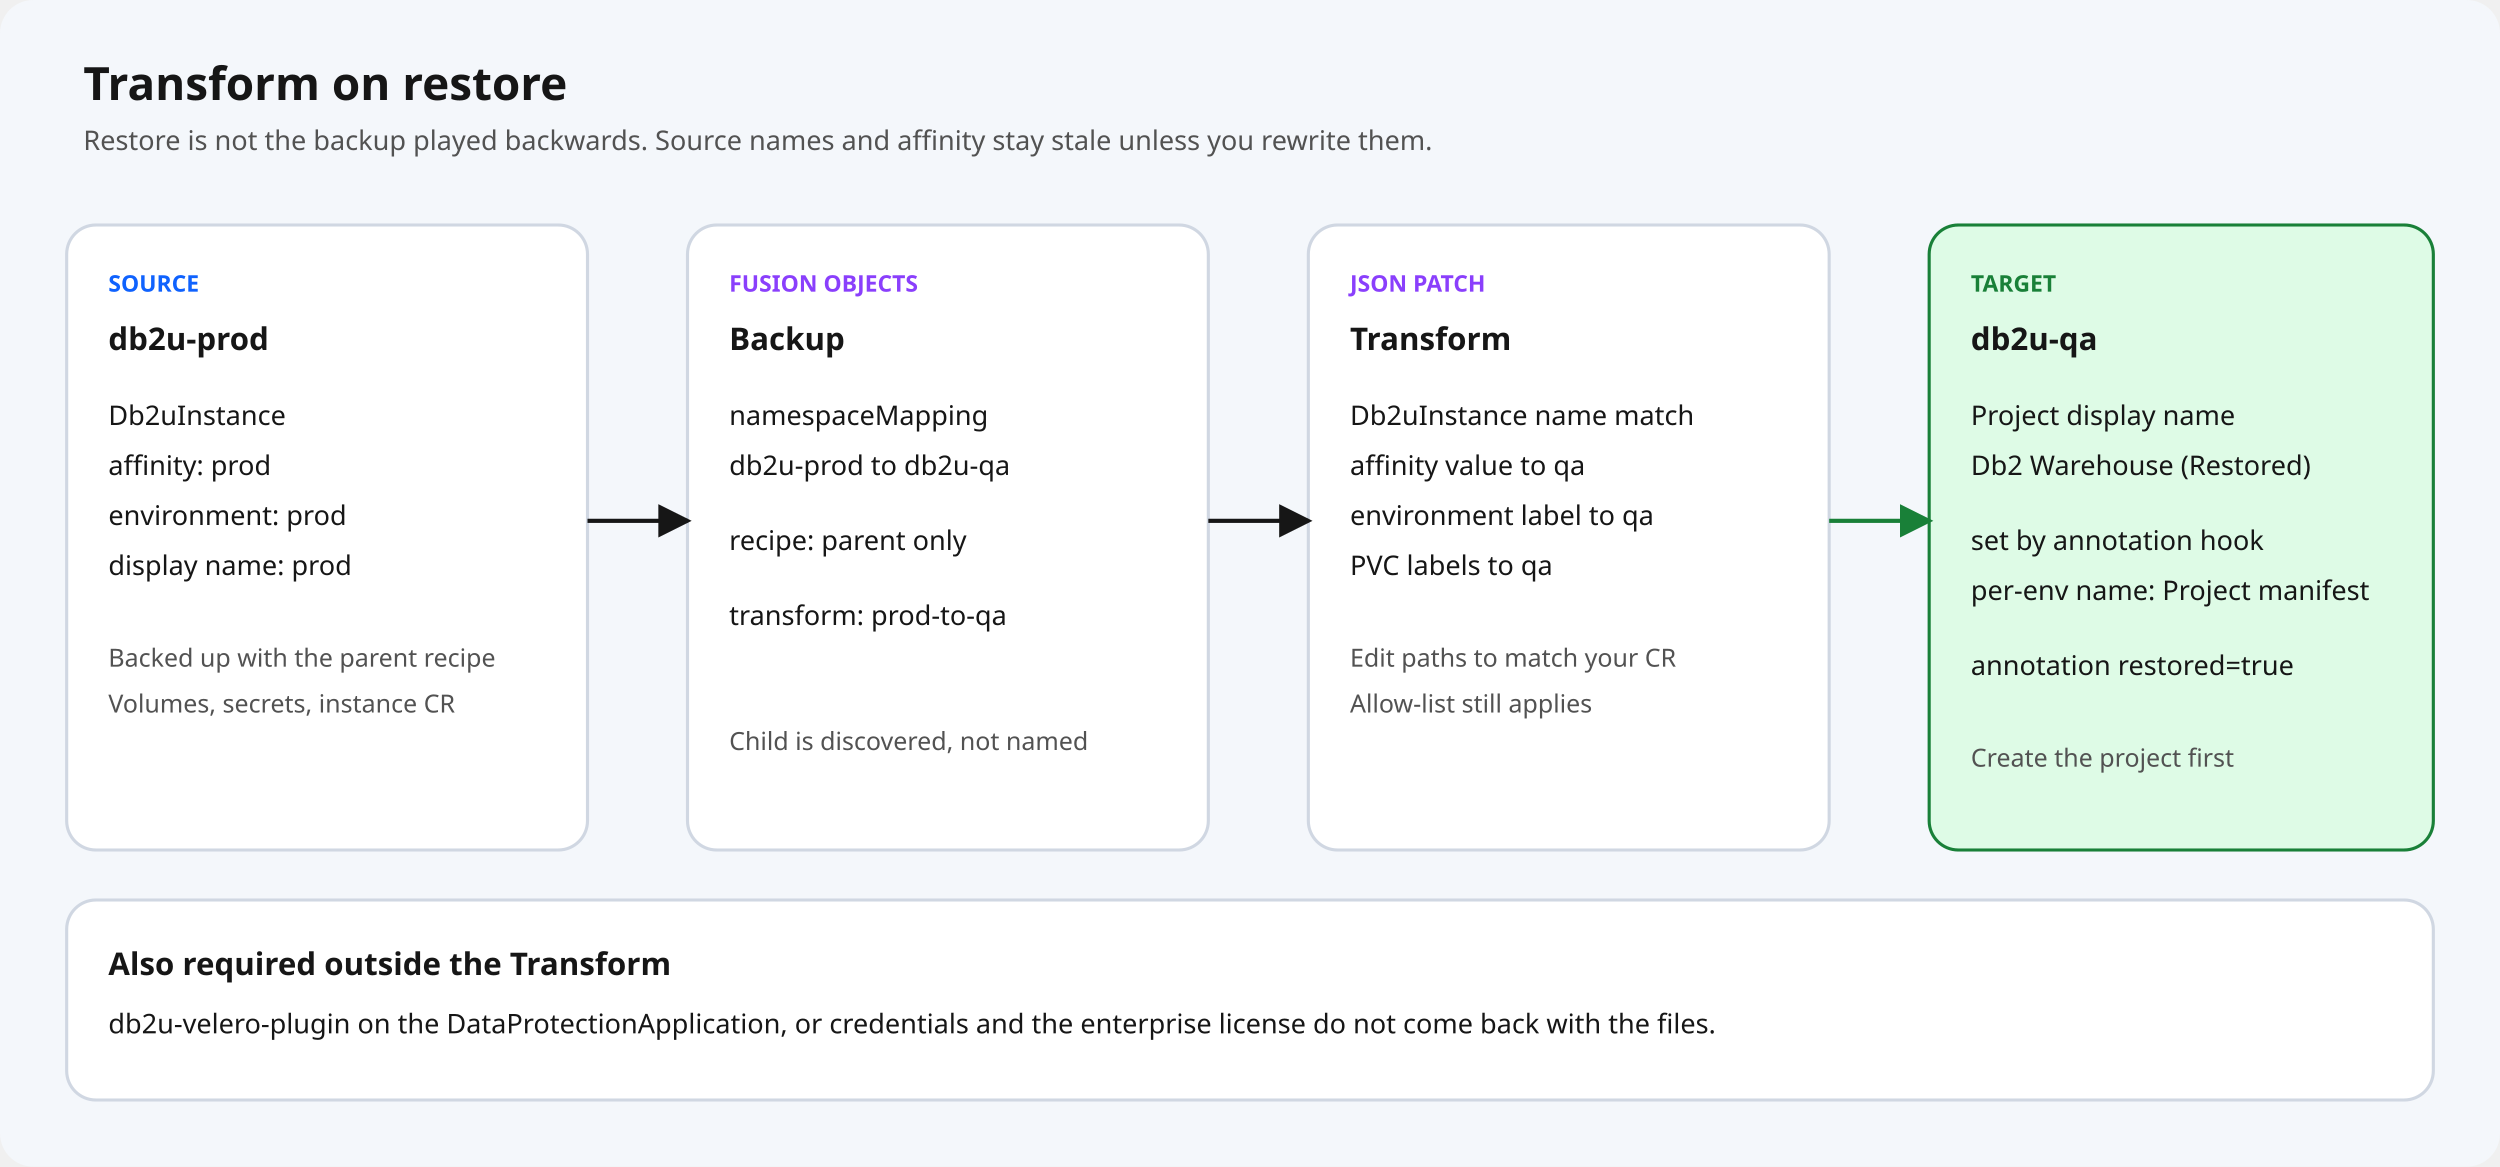
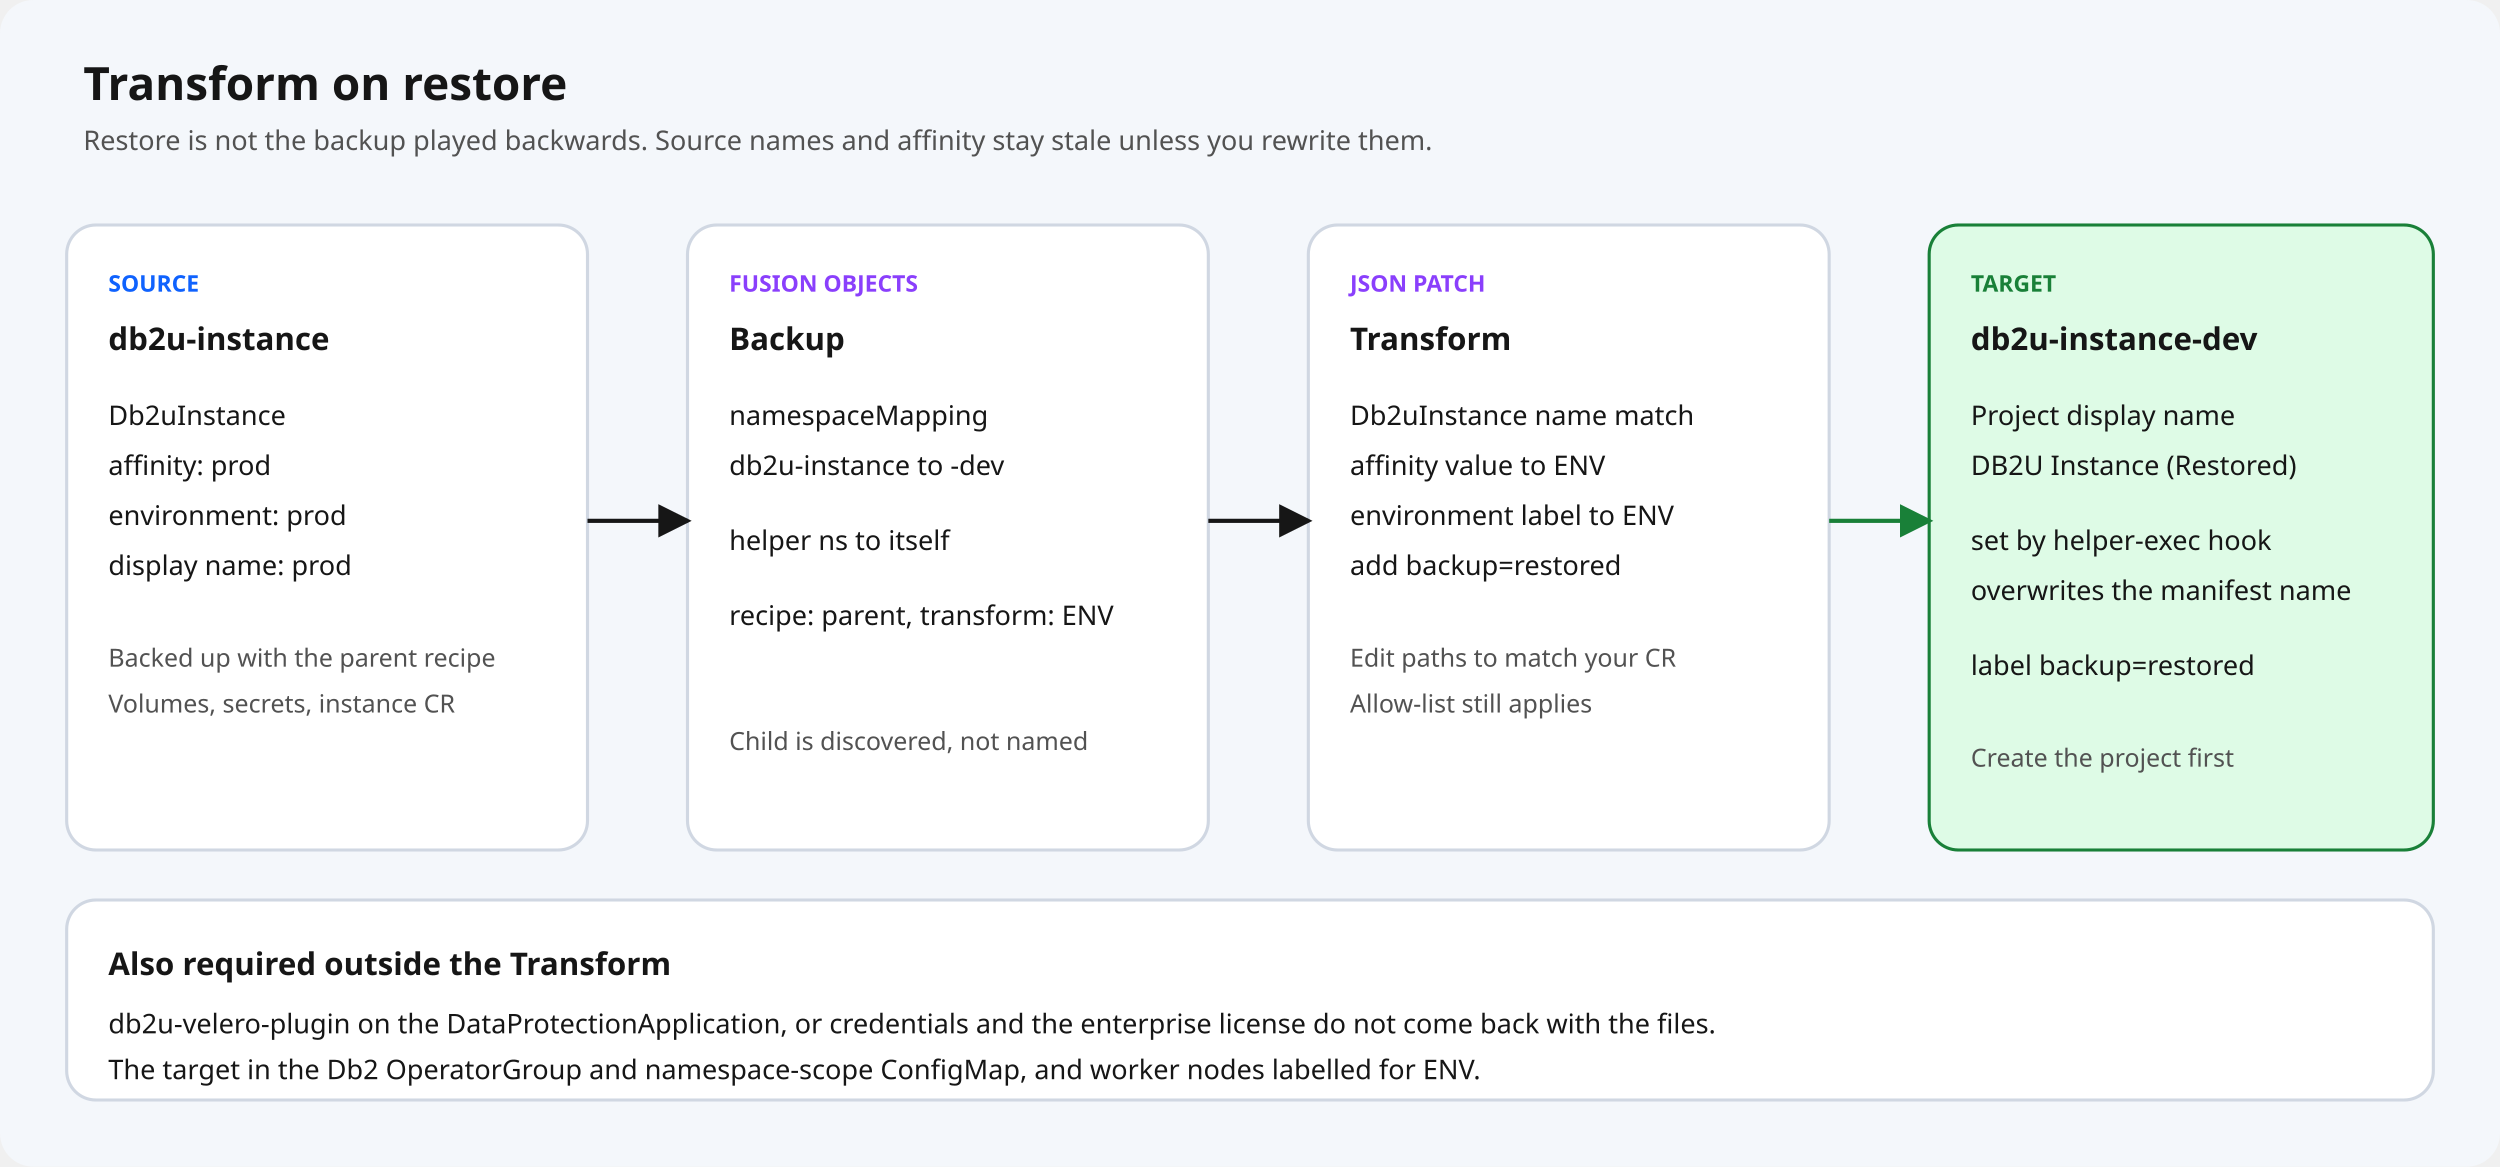
<svg xmlns="http://www.w3.org/2000/svg" viewBox="0 0 1200 560" role="img">
  <rect width="1200" height="560" rx="16" fill="#f4f7fb" />
  <text x="40" y="48" fill="#161616" font-family="system-ui, Segoe UI, sans-serif" font-size="22" font-weight="600">Transform on restore</text>
  <text x="40" y="72" fill="#525252" font-family="system-ui, Segoe UI, sans-serif" font-size="13">Restore is not the backup played backwards. Source names and affinity stay stale unless you rewrite them.</text>
  <rect x="32" y="108" width="250" height="300" rx="14" fill="#ffffff" stroke="#d0d7e2" stroke-width="1.5" />
  <text x="52" y="140" fill="#0f62fe" font-family="system-ui, Segoe UI, sans-serif" font-size="11" font-weight="600">SOURCE</text>
-   <text x="52" y="168" fill="#161616" font-family="system-ui, Segoe UI, sans-serif" font-size="15" font-weight="600">db2u-prod</text>
+   <text x="52" y="168" fill="#161616" font-family="system-ui, Segoe UI, sans-serif" font-size="15" font-weight="600">db2u-instance</text>
  <text x="52" y="204" fill="#161616" font-family="system-ui, Segoe UI, sans-serif" font-size="13">Db2uInstance</text>
  <text x="52" y="228" fill="#161616" font-family="system-ui, Segoe UI, sans-serif" font-size="13">affinity: prod</text>
  <text x="52" y="252" fill="#161616" font-family="system-ui, Segoe UI, sans-serif" font-size="13">environment: prod</text>
  <text x="52" y="276" fill="#161616" font-family="system-ui, Segoe UI, sans-serif" font-size="13">display name: prod</text>
  <text x="52" y="320" fill="#525252" font-family="system-ui, Segoe UI, sans-serif" font-size="12" font-weight="500">Backed up with the parent recipe</text>
  <text x="52" y="342" fill="#525252" font-family="system-ui, Segoe UI, sans-serif" font-size="12" font-weight="500">Volumes, secrets, instance CR</text>
  <rect x="330" y="108" width="250" height="300" rx="14" fill="#ffffff" stroke="#d0d7e2" stroke-width="1.5" />
  <text x="350" y="140" fill="#8a3ffc" font-family="system-ui, Segoe UI, sans-serif" font-size="11" font-weight="600">FUSION OBJECTS</text>
  <text x="350" y="168" fill="#161616" font-family="system-ui, Segoe UI, sans-serif" font-size="15" font-weight="600">Backup</text>
  <text x="350" y="204" fill="#161616" font-family="system-ui, Segoe UI, sans-serif" font-size="13">namespaceMapping</text>
-   <text x="350" y="228" fill="#161616" font-family="system-ui, Segoe UI, sans-serif" font-size="13">db2u-prod to db2u-qa</text>
-   <text x="350" y="264" fill="#161616" font-family="system-ui, Segoe UI, sans-serif" font-size="13">recipe: parent only</text>
-   <text x="350" y="300" fill="#161616" font-family="system-ui, Segoe UI, sans-serif" font-size="13">transform: prod-to-qa</text>
+   <text x="350" y="228" fill="#161616" font-family="system-ui, Segoe UI, sans-serif" font-size="13">db2u-instance to -dev</text>
+   <text x="350" y="264" fill="#161616" font-family="system-ui, Segoe UI, sans-serif" font-size="13">helper ns to itself</text>
+   <text x="350" y="300" fill="#161616" font-family="system-ui, Segoe UI, sans-serif" font-size="13">recipe: parent, transform: ENV</text>
  <text x="350" y="360" fill="#525252" font-family="system-ui, Segoe UI, sans-serif" font-size="12" font-weight="500">Child is discovered, not named</text>
  <rect x="628" y="108" width="250" height="300" rx="14" fill="#ffffff" stroke="#d0d7e2" stroke-width="1.5" />
  <text x="648" y="140" fill="#8a3ffc" font-family="system-ui, Segoe UI, sans-serif" font-size="11" font-weight="600">JSON PATCH</text>
  <text x="648" y="168" fill="#161616" font-family="system-ui, Segoe UI, sans-serif" font-size="15" font-weight="600">Transform</text>
  <text x="648" y="204" fill="#161616" font-family="system-ui, Segoe UI, sans-serif" font-size="13">Db2uInstance name match</text>
-   <text x="648" y="228" fill="#161616" font-family="system-ui, Segoe UI, sans-serif" font-size="13">affinity value to qa</text>
-   <text x="648" y="252" fill="#161616" font-family="system-ui, Segoe UI, sans-serif" font-size="13">environment label to qa</text>
-   <text x="648" y="276" fill="#161616" font-family="system-ui, Segoe UI, sans-serif" font-size="13">PVC labels to qa</text>
+   <text x="648" y="228" fill="#161616" font-family="system-ui, Segoe UI, sans-serif" font-size="13">affinity value to ENV</text>
+   <text x="648" y="252" fill="#161616" font-family="system-ui, Segoe UI, sans-serif" font-size="13">environment label to ENV</text>
+   <text x="648" y="276" fill="#161616" font-family="system-ui, Segoe UI, sans-serif" font-size="13">add backup=restored</text>
  <text x="648" y="320" fill="#525252" font-family="system-ui, Segoe UI, sans-serif" font-size="12" font-weight="500">Edit paths to match your CR</text>
  <text x="648" y="342" fill="#525252" font-family="system-ui, Segoe UI, sans-serif" font-size="12" font-weight="500">Allow-list still applies</text>
  <rect x="926" y="108" width="242" height="300" rx="14" fill="#defbe6" stroke="#198038" stroke-width="1.5" />
  <text x="946" y="140" fill="#198038" font-family="system-ui, Segoe UI, sans-serif" font-size="11" font-weight="600">TARGET</text>
-   <text x="946" y="168" fill="#161616" font-family="system-ui, Segoe UI, sans-serif" font-size="15" font-weight="600">db2u-qa</text>
+   <text x="946" y="168" fill="#161616" font-family="system-ui, Segoe UI, sans-serif" font-size="15" font-weight="600">db2u-instance-dev</text>
  <text x="946" y="204" fill="#161616" font-family="system-ui, Segoe UI, sans-serif" font-size="13">Project display name</text>
-   <text x="946" y="228" fill="#161616" font-family="system-ui, Segoe UI, sans-serif" font-size="13">Db2 Warehouse (Restored)</text>
-   <text x="946" y="264" fill="#161616" font-family="system-ui, Segoe UI, sans-serif" font-size="13">set by annotation hook</text>
-   <text x="946" y="288" fill="#161616" font-family="system-ui, Segoe UI, sans-serif" font-size="13">per-env name: Project manifest</text>
-   <text x="946" y="324" fill="#161616" font-family="system-ui, Segoe UI, sans-serif" font-size="13">annotation restored=true</text>
+   <text x="946" y="228" fill="#161616" font-family="system-ui, Segoe UI, sans-serif" font-size="13">DB2U Instance (Restored)</text>
+   <text x="946" y="264" fill="#161616" font-family="system-ui, Segoe UI, sans-serif" font-size="13">set by helper-exec hook</text>
+   <text x="946" y="288" fill="#161616" font-family="system-ui, Segoe UI, sans-serif" font-size="13">overwrites the manifest name</text>
+   <text x="946" y="324" fill="#161616" font-family="system-ui, Segoe UI, sans-serif" font-size="13">label backup=restored</text>
  <text x="946" y="368" fill="#525252" font-family="system-ui, Segoe UI, sans-serif" font-size="12" font-weight="500">Create the project first</text>
  <path d="M282 250 H330" stroke="#161616" stroke-width="2" fill="none" marker-end="url(#arrowDark)" />
  <path d="M580 250 H628" stroke="#161616" stroke-width="2" fill="none" marker-end="url(#arrowDark)" />
  <path d="M878 250 H926" stroke="#198038" stroke-width="2" fill="none" marker-end="url(#arrowGreen)" />
  <rect x="32" y="432" width="1136" height="96" rx="14" fill="#ffffff" stroke="#d0d7e2" stroke-width="1.5" />
  <text x="52" y="468" fill="#161616" font-family="system-ui, Segoe UI, sans-serif" font-size="15" font-weight="600">Also required outside the Transform</text>
  <text x="52" y="496" fill="#161616" font-family="system-ui, Segoe UI, sans-serif" font-size="13">db2u-velero-plugin on the DataProtectionApplication, or credentials and the enterprise license do not come back with the files.</text>
+   <text x="52" y="518" fill="#161616" font-family="system-ui, Segoe UI, sans-serif" font-size="13">The target in the Db2 OperatorGroup and namespace-scope ConfigMap, and worker nodes labelled for ENV.</text>
  <defs>
    <marker id="arrowDark" markerWidth="8" markerHeight="8" refX="7" refY="4" orient="auto">
      <path d="M0 0 L8 4 L0 8 Z" fill="#161616" />
    </marker>
    <marker id="arrowGreen" markerWidth="8" markerHeight="8" refX="7" refY="4" orient="auto">
      <path d="M0 0 L8 4 L0 8 Z" fill="#198038" />
    </marker>
  </defs>
</svg>
